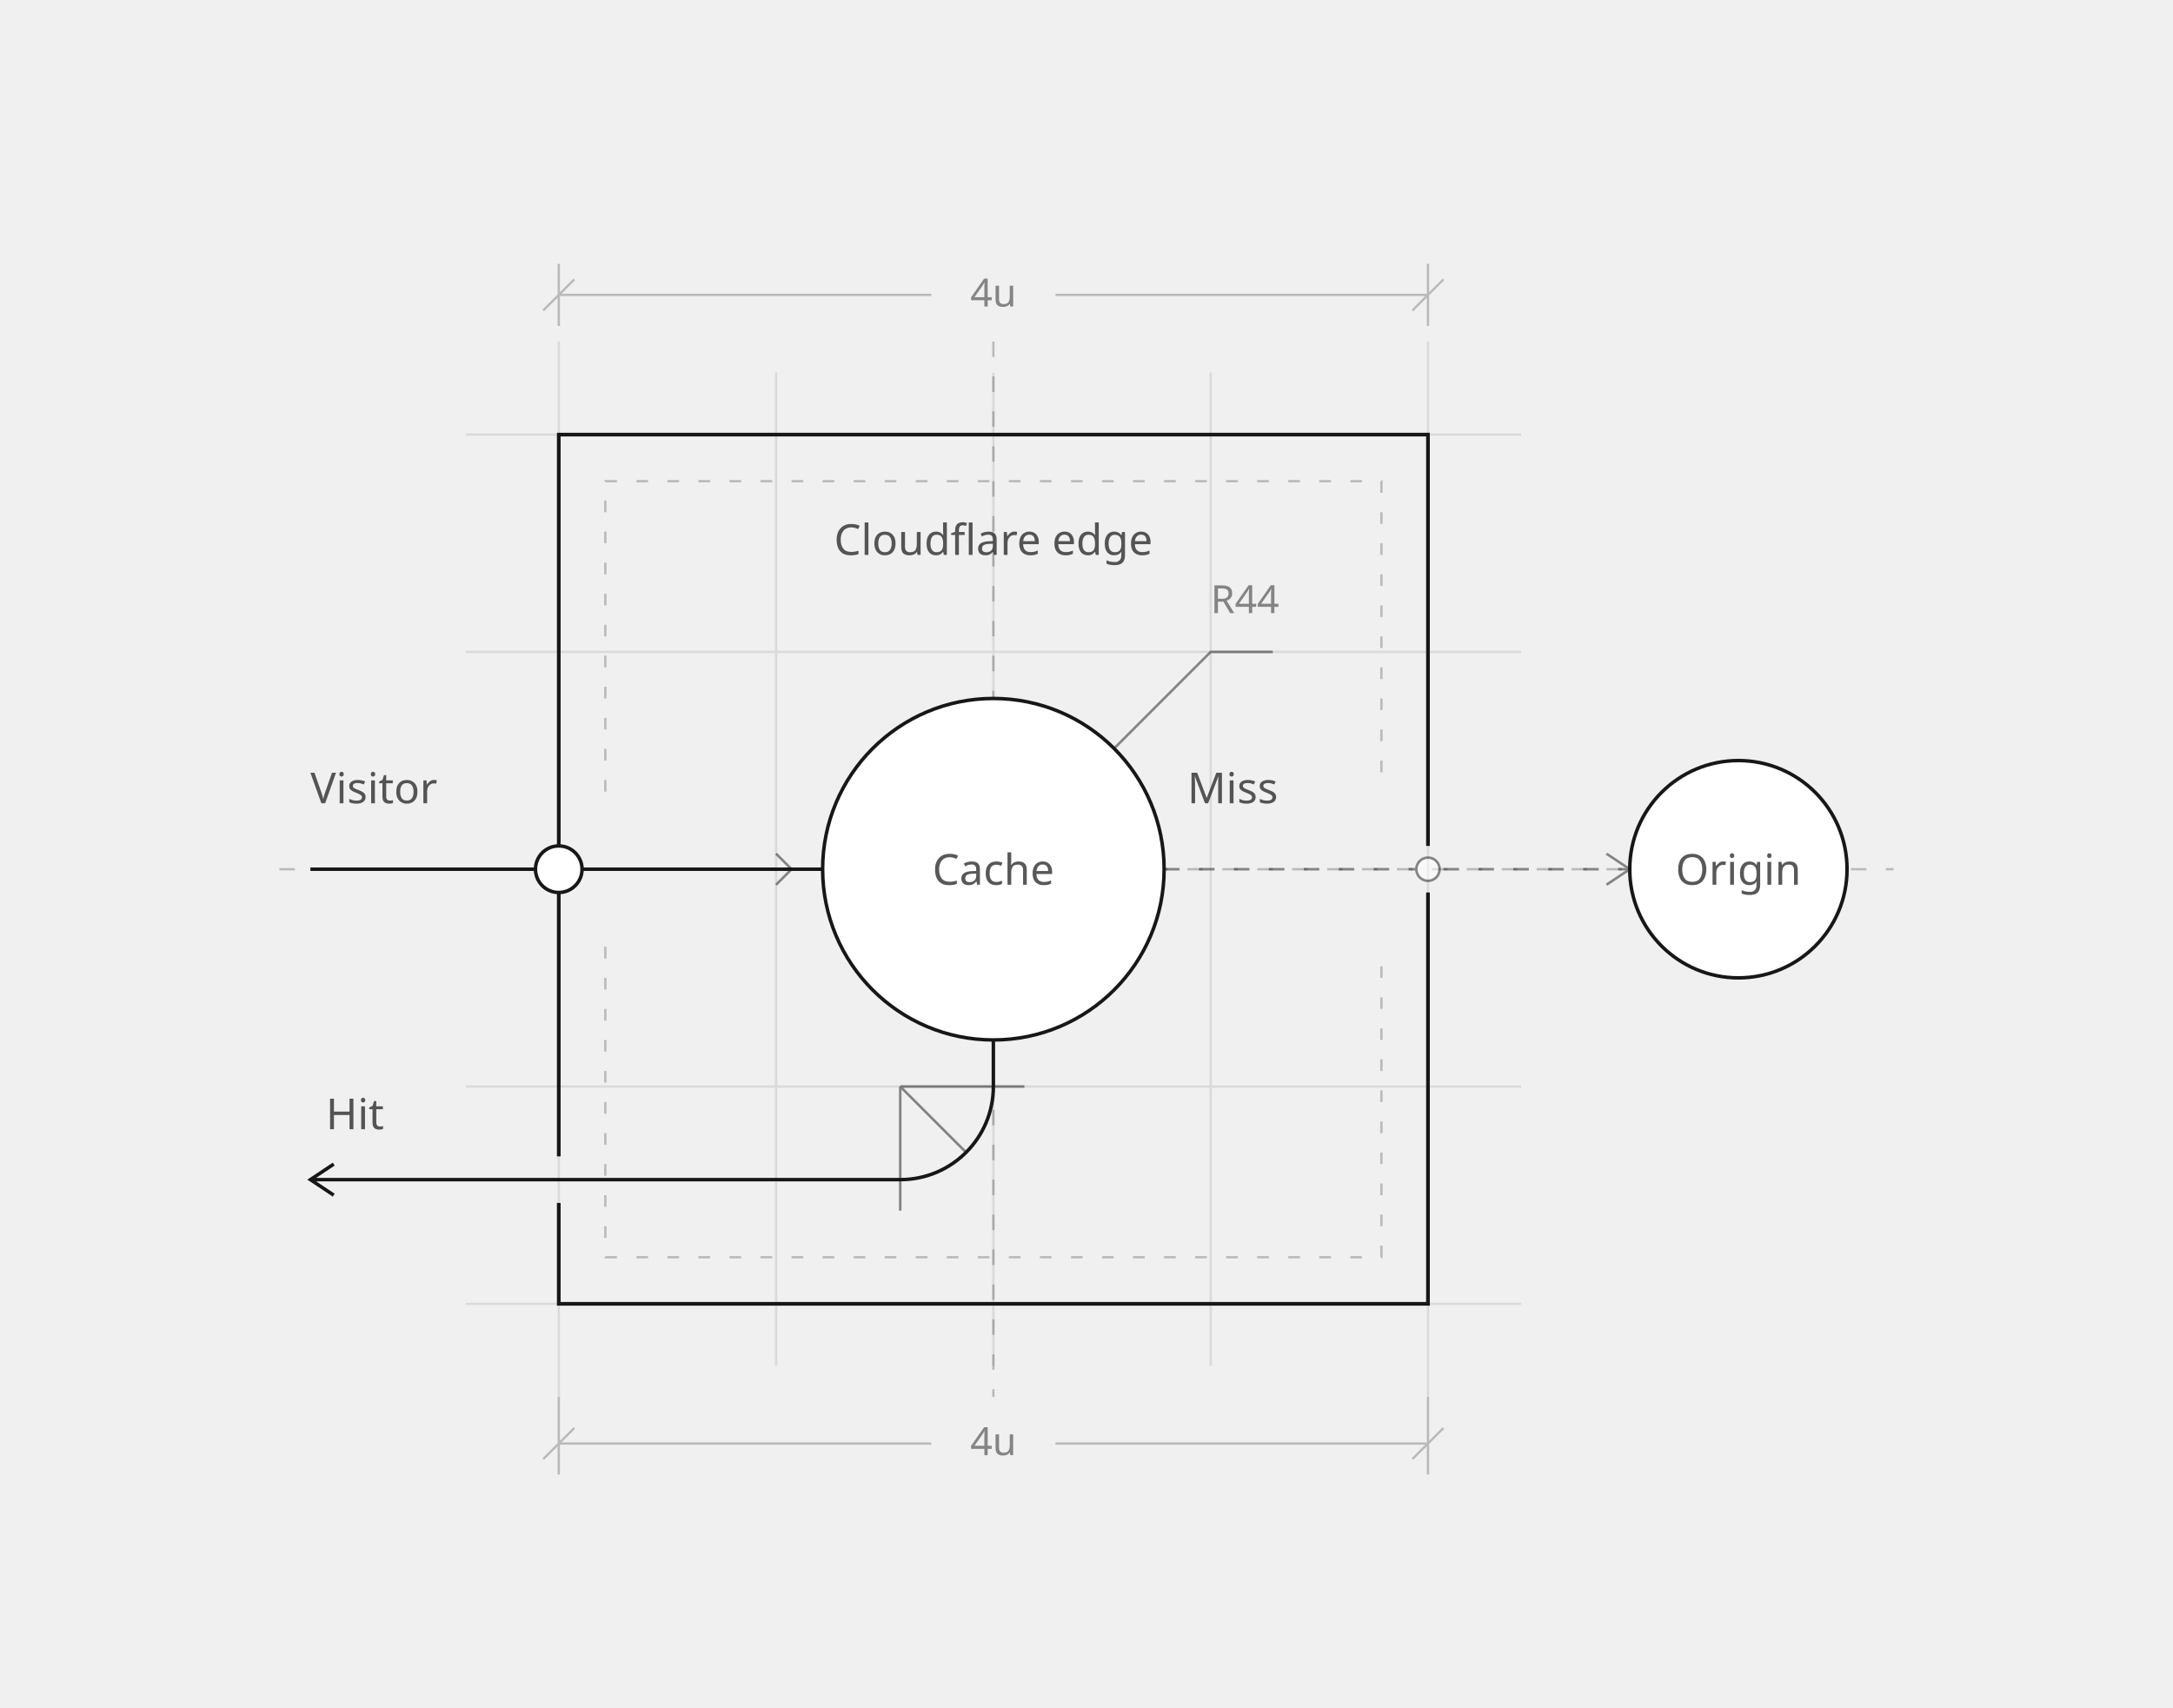
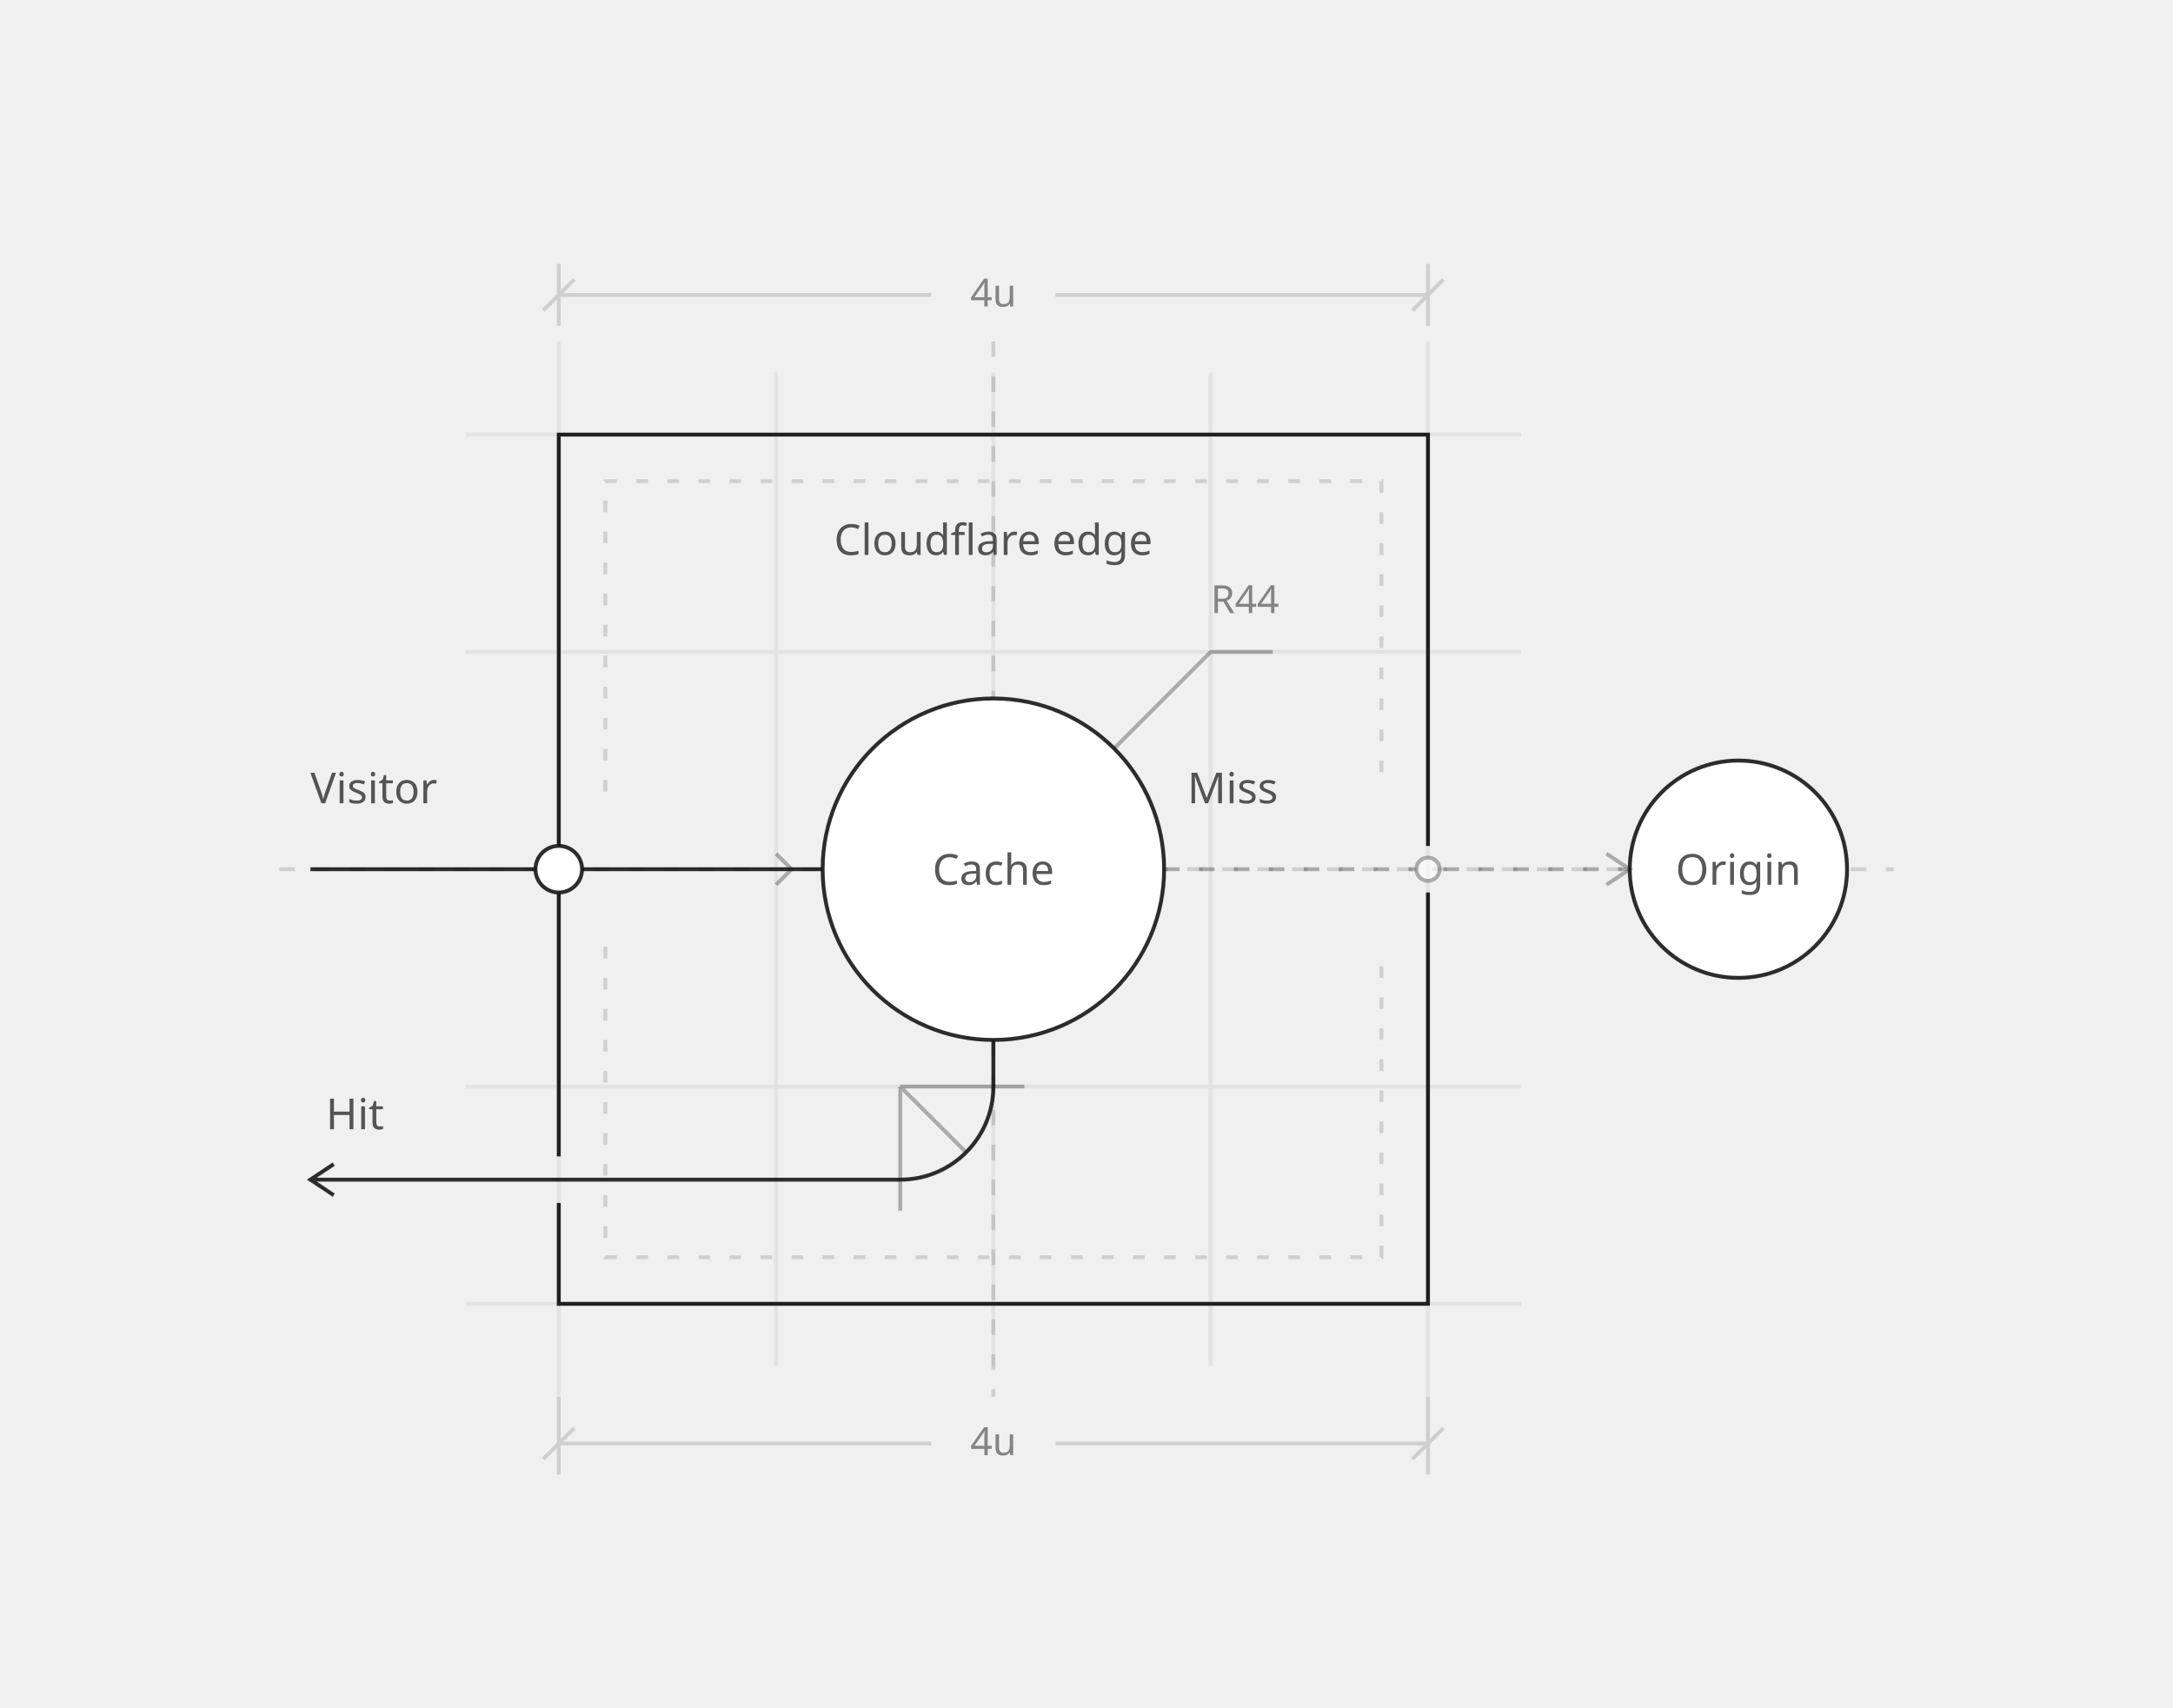
- <svg xmlns="http://www.w3.org/2000/svg" fill="none" focusable="false" stroke="#171717" stroke-width="0.8" viewBox="0 0 560 440" style="overflow:visible;font-family:Cal Sans, sans-serif;font-optical-sizing:auto;font-synthesis:none;font-variation-settings:'GEOM' 25;font-weight:400;color:#171717" width="560" height="440" role="img" aria-labelledby="srv-01-plotter-title" aria-describedby="srv-01-plotter-desc">
-   <g opacity="0.1" stroke-width="0.6">
+ <svg xmlns="http://www.w3.org/2000/svg" fill="none" focusable="false" stroke="#171717" stroke-width="1" stroke-opacity="0.8" viewBox="0 0 560 440" style="overflow:visible;font-family:Cal Sans, sans-serif;font-optical-sizing:auto;font-synthesis:none;font-variation-settings:'GEOM' 25;font-weight:400;color:#171717" width="560" height="440" role="img" aria-labelledby="srv-01-plotter-title" aria-describedby="srv-01-plotter-desc">
+   <g opacity="0.1" stroke-width="1" stroke-opacity="0.6">
    <path d="M144 88V360M200 96V352M256 96V352M312 96V352M368 88V360M120 112H392M120 168H392M120 280H392M120 336H392" />
  </g>
-   <g opacity="0.25" stroke-width="0.6">
+   <g opacity="0.25" stroke-width="1" stroke-opacity="0.6">
    <path d="M72 224H488M256 88V360" stroke-dasharray="4 5" />
    <path d="M144 76H240M272 76H368M144 68V84M368 68V84m-228-4 8-8m216 8 8-8" />
    <path d="M144 360V380M368 360V380M144 372H240M272 372H368m-228 4 8-8m216 8 8-8" />
  </g>
-   <path d="M144 218V112H368V218M368 230V336H144V310M144 298V230" stroke-width="0.95" />
-   <path d="M156 204V124H356V204M156 244V324H356V244" opacity="0.25" stroke-dasharray="3 5" stroke-width="0.6" />
-   <g stroke-width="0.9">
+   <path d="M144 218V112H368V218M368 230V336H144V310M144 298V230" stroke-width="1" stroke-opacity="0.95" />
+   <path d="M156 204V124H356V204M156 244V324H356V244" opacity="0.25" stroke-dasharray="3 5" stroke-width="1" stroke-opacity="0.6" />
+   <g stroke-width="1" stroke-opacity="0.9">
    <path d="M80 224H138M150 224H212" />
    <circle cx="144" cy="224" fill="#ffffff" r="6" />
    <circle cx="256" cy="224" fill="#ffffff" r="44" />
    <circle cx="448" cy="224" fill="#ffffff" r="28" />
    <path d="M256 268V280A24 24 0 0 1 232 304H80m6-4-6 4 6 4" />
  </g>
-   <g opacity="0.5" stroke-width="0.65">
+   <g opacity="0.5" stroke-width="1" stroke-opacity="0.65">
    <path d="M300 224H420" stroke-dasharray="4 5" />
    <path d="m414 220 6 4-6 4M200 220l4 4-4 4" />
    <circle cx="368" cy="224" fill="#ffffff" r="3" />
    <path d="M232 280H264M232 280V312M232 280 249 297" />
    <path d="M287.1 192.9 312 168H328" />
  </g>
  <g fill="#171717" font-size="11" opacity="0.72" stroke="none">
    <text x="80" y="207">Visitor</text>
    <text text-anchor="middle" x="256" y="228">Cache</text>
    <text text-anchor="middle" x="448" y="228">Origin</text>
    <text text-anchor="middle" x="256" y="143">Cloudflare edge</text>
    <text x="306" y="207">Miss</text>
    <text x="84" y="291">Hit</text>
  </g>
  <g fill="#171717" font-size="10" opacity="0.5" stroke="none">
    <text text-anchor="middle" x="256" y="79">4u</text>
    <text text-anchor="middle" x="256" y="375">4u</text>
    <text x="312" y="158">R44</text>
  </g>
</svg>
